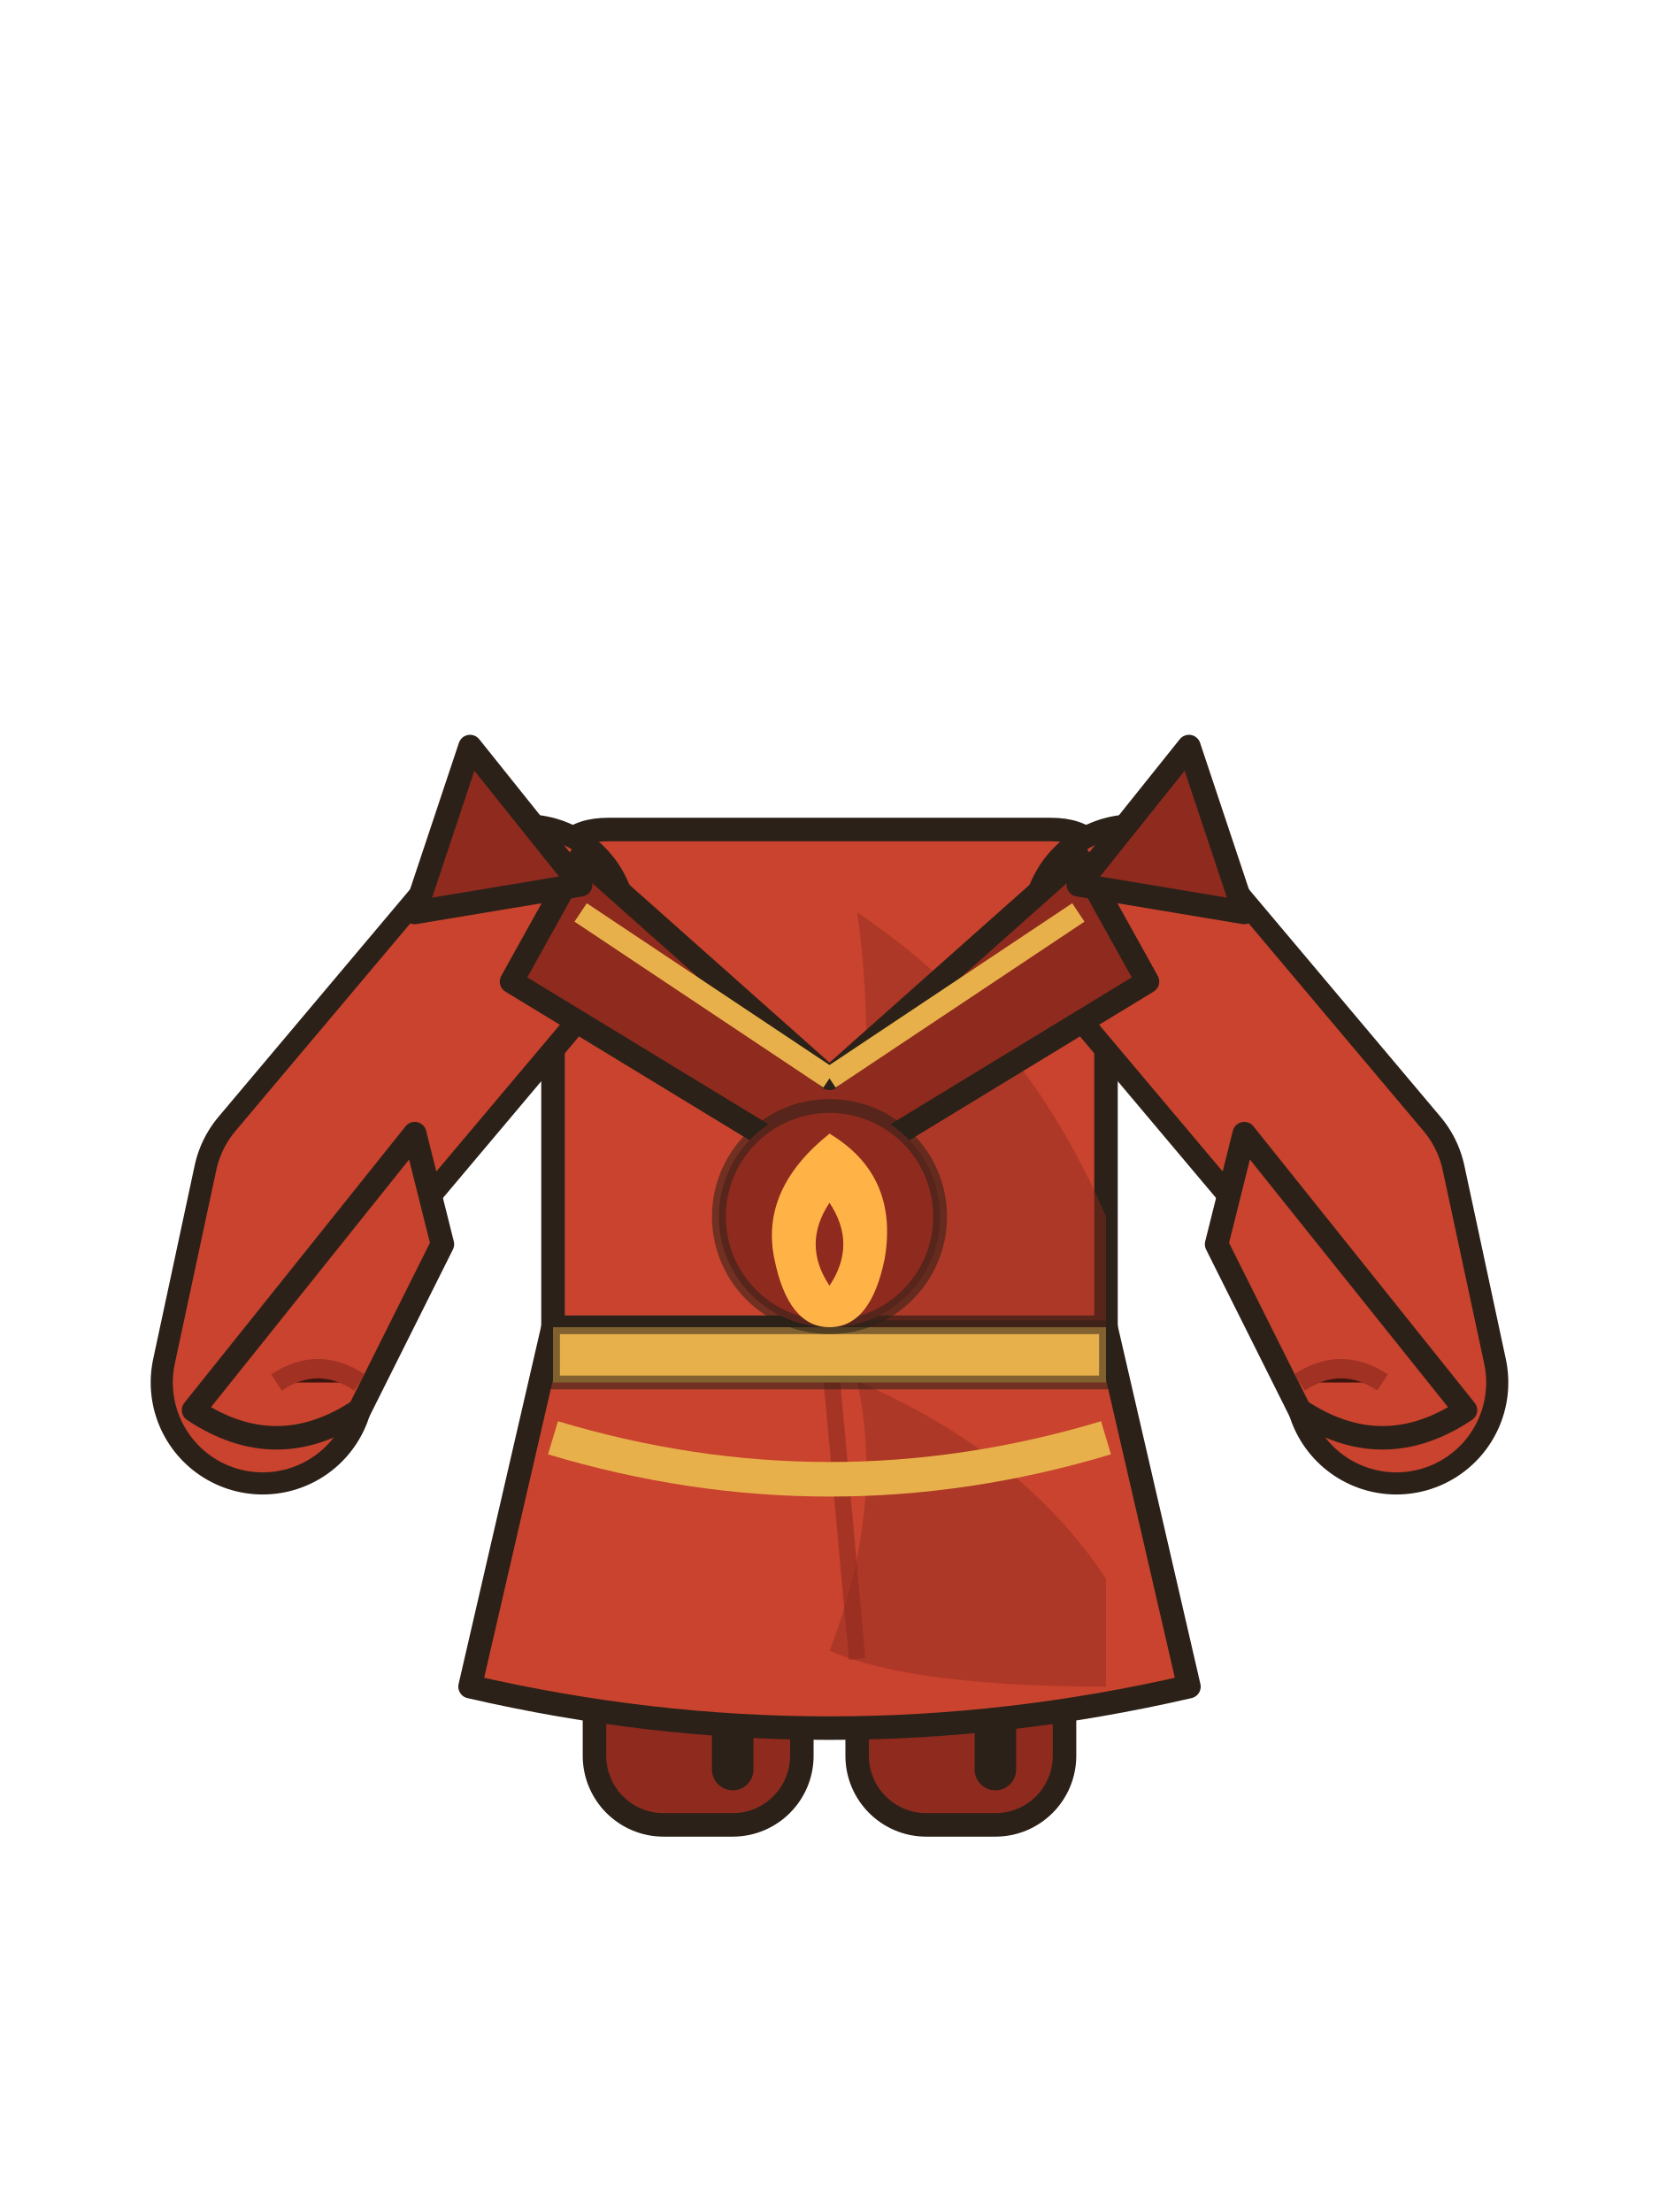
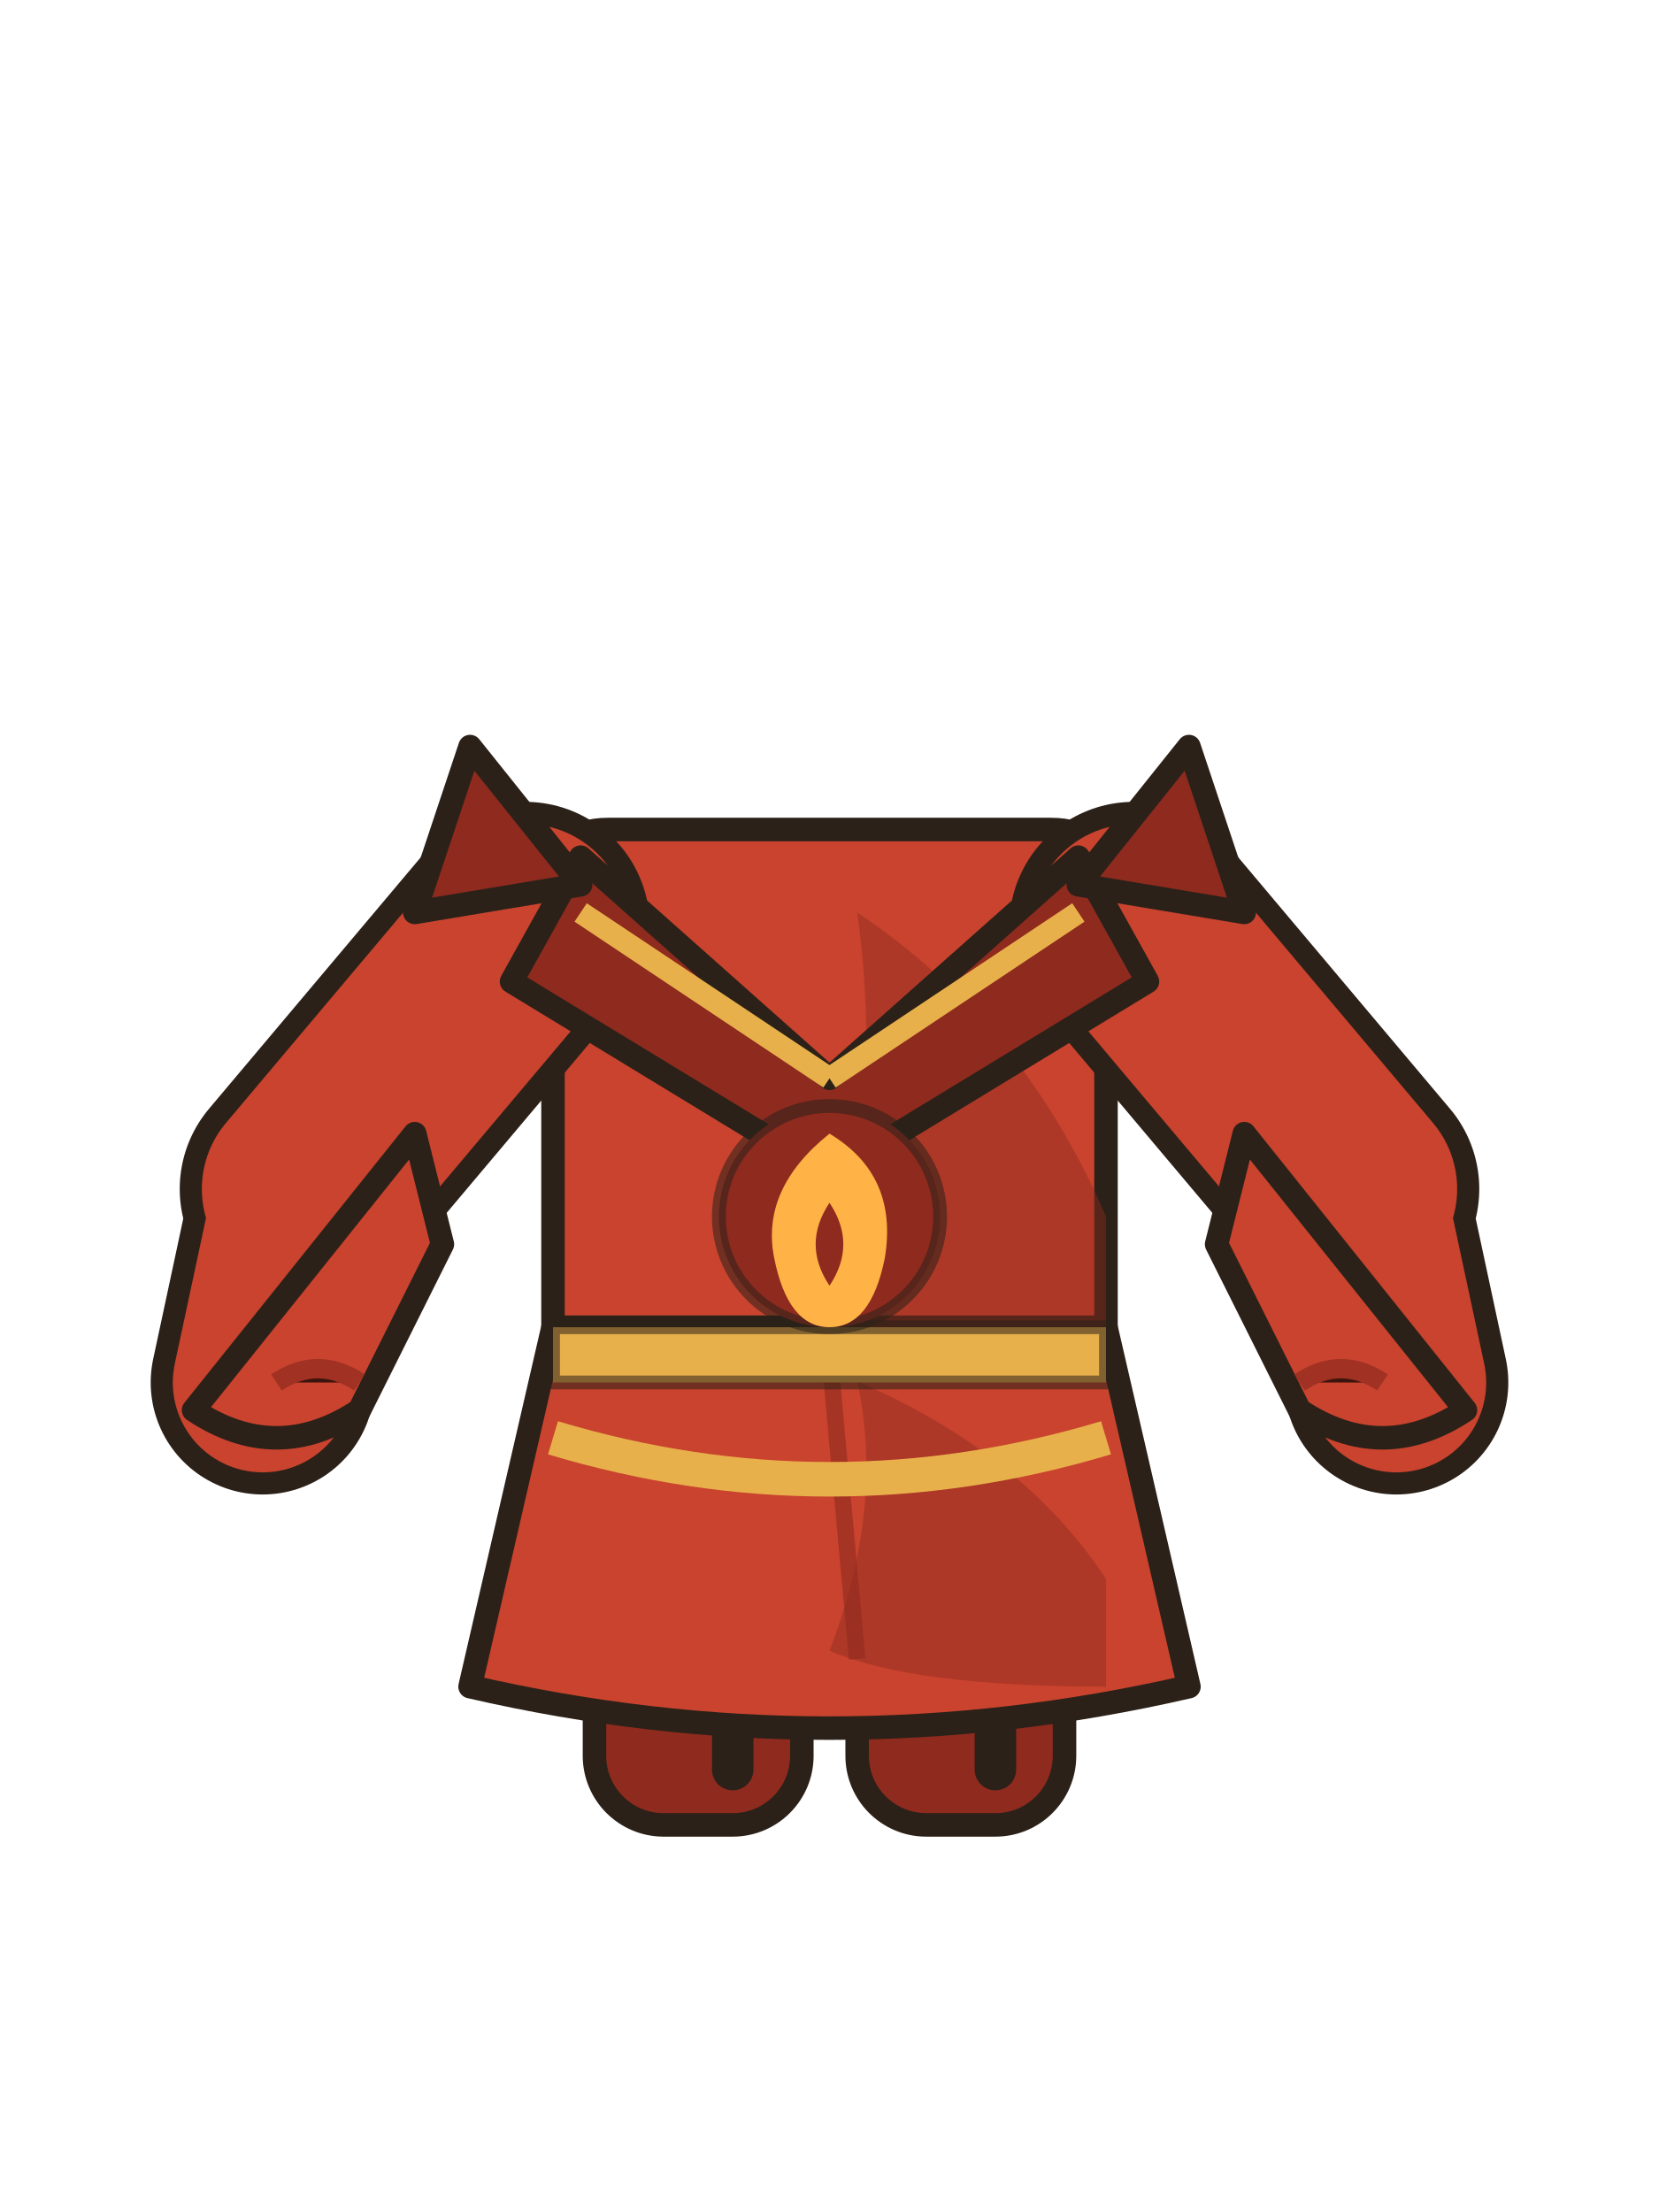
<svg xmlns="http://www.w3.org/2000/svg" width="120" height="160" viewBox="0 0 120 160">
  <rect x="43" y="100" width="15" height="32" rx="5" fill="#8f2a1e" stroke="#2b2118" stroke-width="1.7" stroke-linejoin="round" stroke-linecap="round" />
  <rect x="62" y="100" width="15" height="32" rx="5" fill="#8f2a1e" stroke="#2b2118" stroke-width="1.7" stroke-linejoin="round" stroke-linecap="round" />
  <path d="M53,104 v24 M72,104 v24" stroke="#2b2118" stroke-width="3" stroke-linecap="round" />
  <path d="M40,64 q0,-4 4,-4 h32 q4,0 4,4 v36 h-40z" fill="#c9432e" stroke="#2b2118" stroke-width="1.7" stroke-linejoin="round" stroke-linecap="round" />
  <path d="M38,67 L22,86 L19,100" fill="none" stroke="#2b2118" stroke-width="16.2" stroke-linecap="round" stroke-linejoin="round" />
+   <path d="M38,67 L22,86" fill="none" stroke="#2b2118" stroke-width="18" stroke-linecap="round" stroke-linejoin="round" />
  <path d="M82,67 L98,86 L101,100" fill="none" stroke="#2b2118" stroke-width="16.2" stroke-linecap="round" stroke-linejoin="round" />
+   <path d="M82,67 L98,86" fill="none" stroke="#2b2118" stroke-width="18" stroke-linecap="round" stroke-linejoin="round" />
  <path d="M38,67 L22,86 L19,100" fill="none" stroke="#c9432e" stroke-width="13" stroke-linecap="round" stroke-linejoin="round" />
+   <path d="M38,67 L22,86" fill="none" stroke="#c9432e" stroke-width="14.8" stroke-linecap="round" stroke-linejoin="round" />
  <path d="M82,67 L98,86 L101,100" fill="none" stroke="#c9432e" stroke-width="13" stroke-linecap="round" stroke-linejoin="round" />
+   <path d="M82,67 L98,86" fill="none" stroke="#c9432e" stroke-width="14.8" stroke-linecap="round" stroke-linejoin="round" />
  <path d="M30,82 L14,102 q6,4 12,0 L32,90z" fill="#c9432e" stroke="#2b2118" stroke-width="1.7" stroke-linejoin="round" stroke-linecap="round" />
  <path d="M90,82 L106,102 q-6,4 -12,0 L88,90z" fill="#c9432e" stroke="#2b2118" stroke-width="1.7" stroke-linejoin="round" stroke-linecap="round" />
  <path d="M20,100 q3,-2 6,0 M94,100 q3,-2 6,0" stroke="#8f2a1e" stroke-width="1.4" opacity=".7" />
  <path d="M40,96 L34,122 q26,6 52,0 L80,96z" fill="#c9432e" stroke="#2b2118" stroke-width="1.7" stroke-linejoin="round" stroke-linecap="round" />
  <path d="M60,98 L62,120" stroke="#8f2a1e" stroke-width="1.2" opacity=".6" />
  <path d="M62,99.9 q12,5.2 18,14.3 v7.8 q-14,0 -20,-2.6 q4,-10.4 2,-19.5z" fill="#8f2a1e" opacity=".45" />
  <path d="M62,66 q12,8 18,22 v12 q-14,0 -20,-4 q4,-16 2,-30z" fill="#8f2a1e" opacity=".45" />
  <path d="M42,62 l18,16 l18,-16 l5,9 l-23,14 l-23,-14z" fill="#8f2a1e" stroke="#2b2118" stroke-width="1.7" stroke-linejoin="round" stroke-linecap="round" />
  <path d="M60,78 l-18,-12 M60,78 l18,-12" stroke="#e8b04b" stroke-width="1.6" />
  <path d="M40,104 q20,6 40,0" fill="none" stroke="#e8b04b" stroke-width="2.5" />
  <path d="M30,66 l4,-12 l8,10z M90,66 l-4,-12 l-8,10z" fill="#8f2a1e" stroke="#2b2118" stroke-width="1.7" stroke-linejoin="round" stroke-linecap="round" />
  <path d="M40,96 h40 v4 h-40z" fill="#e8b04b" stroke="#2b2118" stroke-width="1" stroke-opacity=".55" stroke-linejoin="round" stroke-linecap="round" />
  <circle cx="60" cy="88" r="8" fill="#8f2a1e" stroke="#2b2118" stroke-width="1" stroke-opacity=".55" stroke-linejoin="round" stroke-linecap="round" />
  <g transform="translate(60,89) scale(1.0)">
    <path d="M0,-7 q5,3 4,9 q-1,5 -4,5 q-3,0 -4,-5 q-1,-5 4,-9z M0,-2 q2,3 0,6 q-2,-3 0,-6z" fill="#ffb347" fill-rule="evenodd" />
  </g>
</svg>
